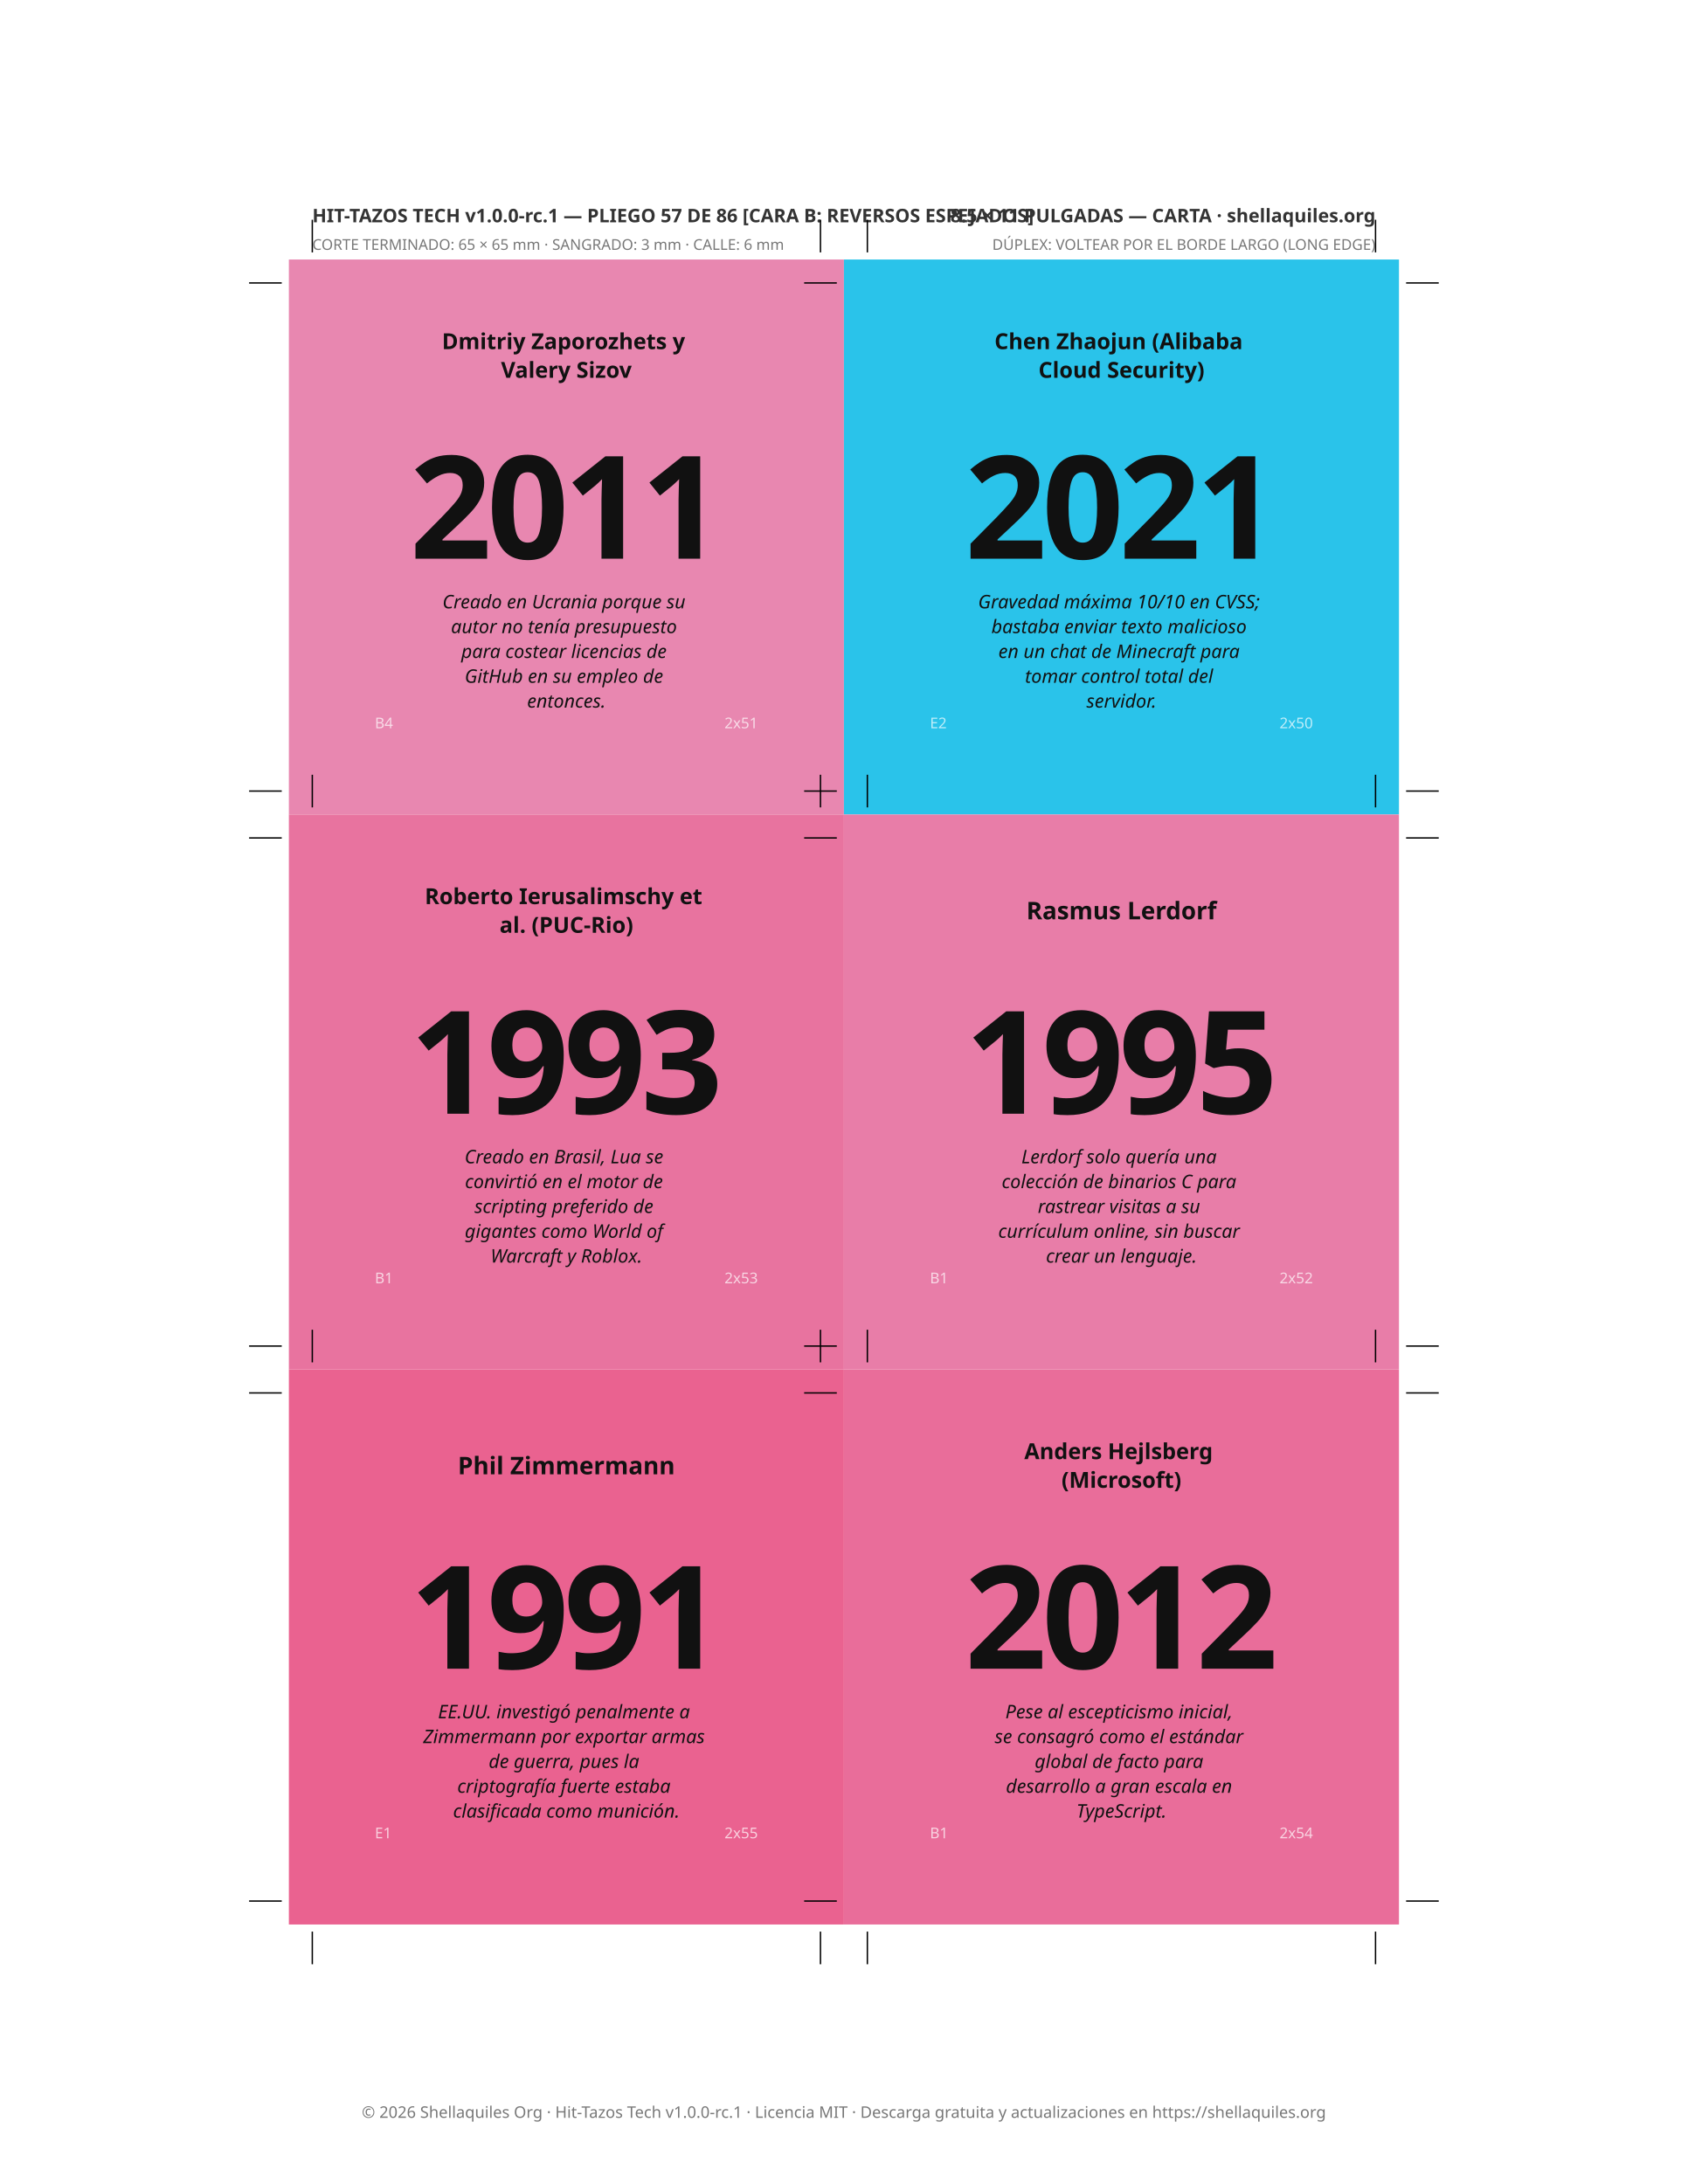
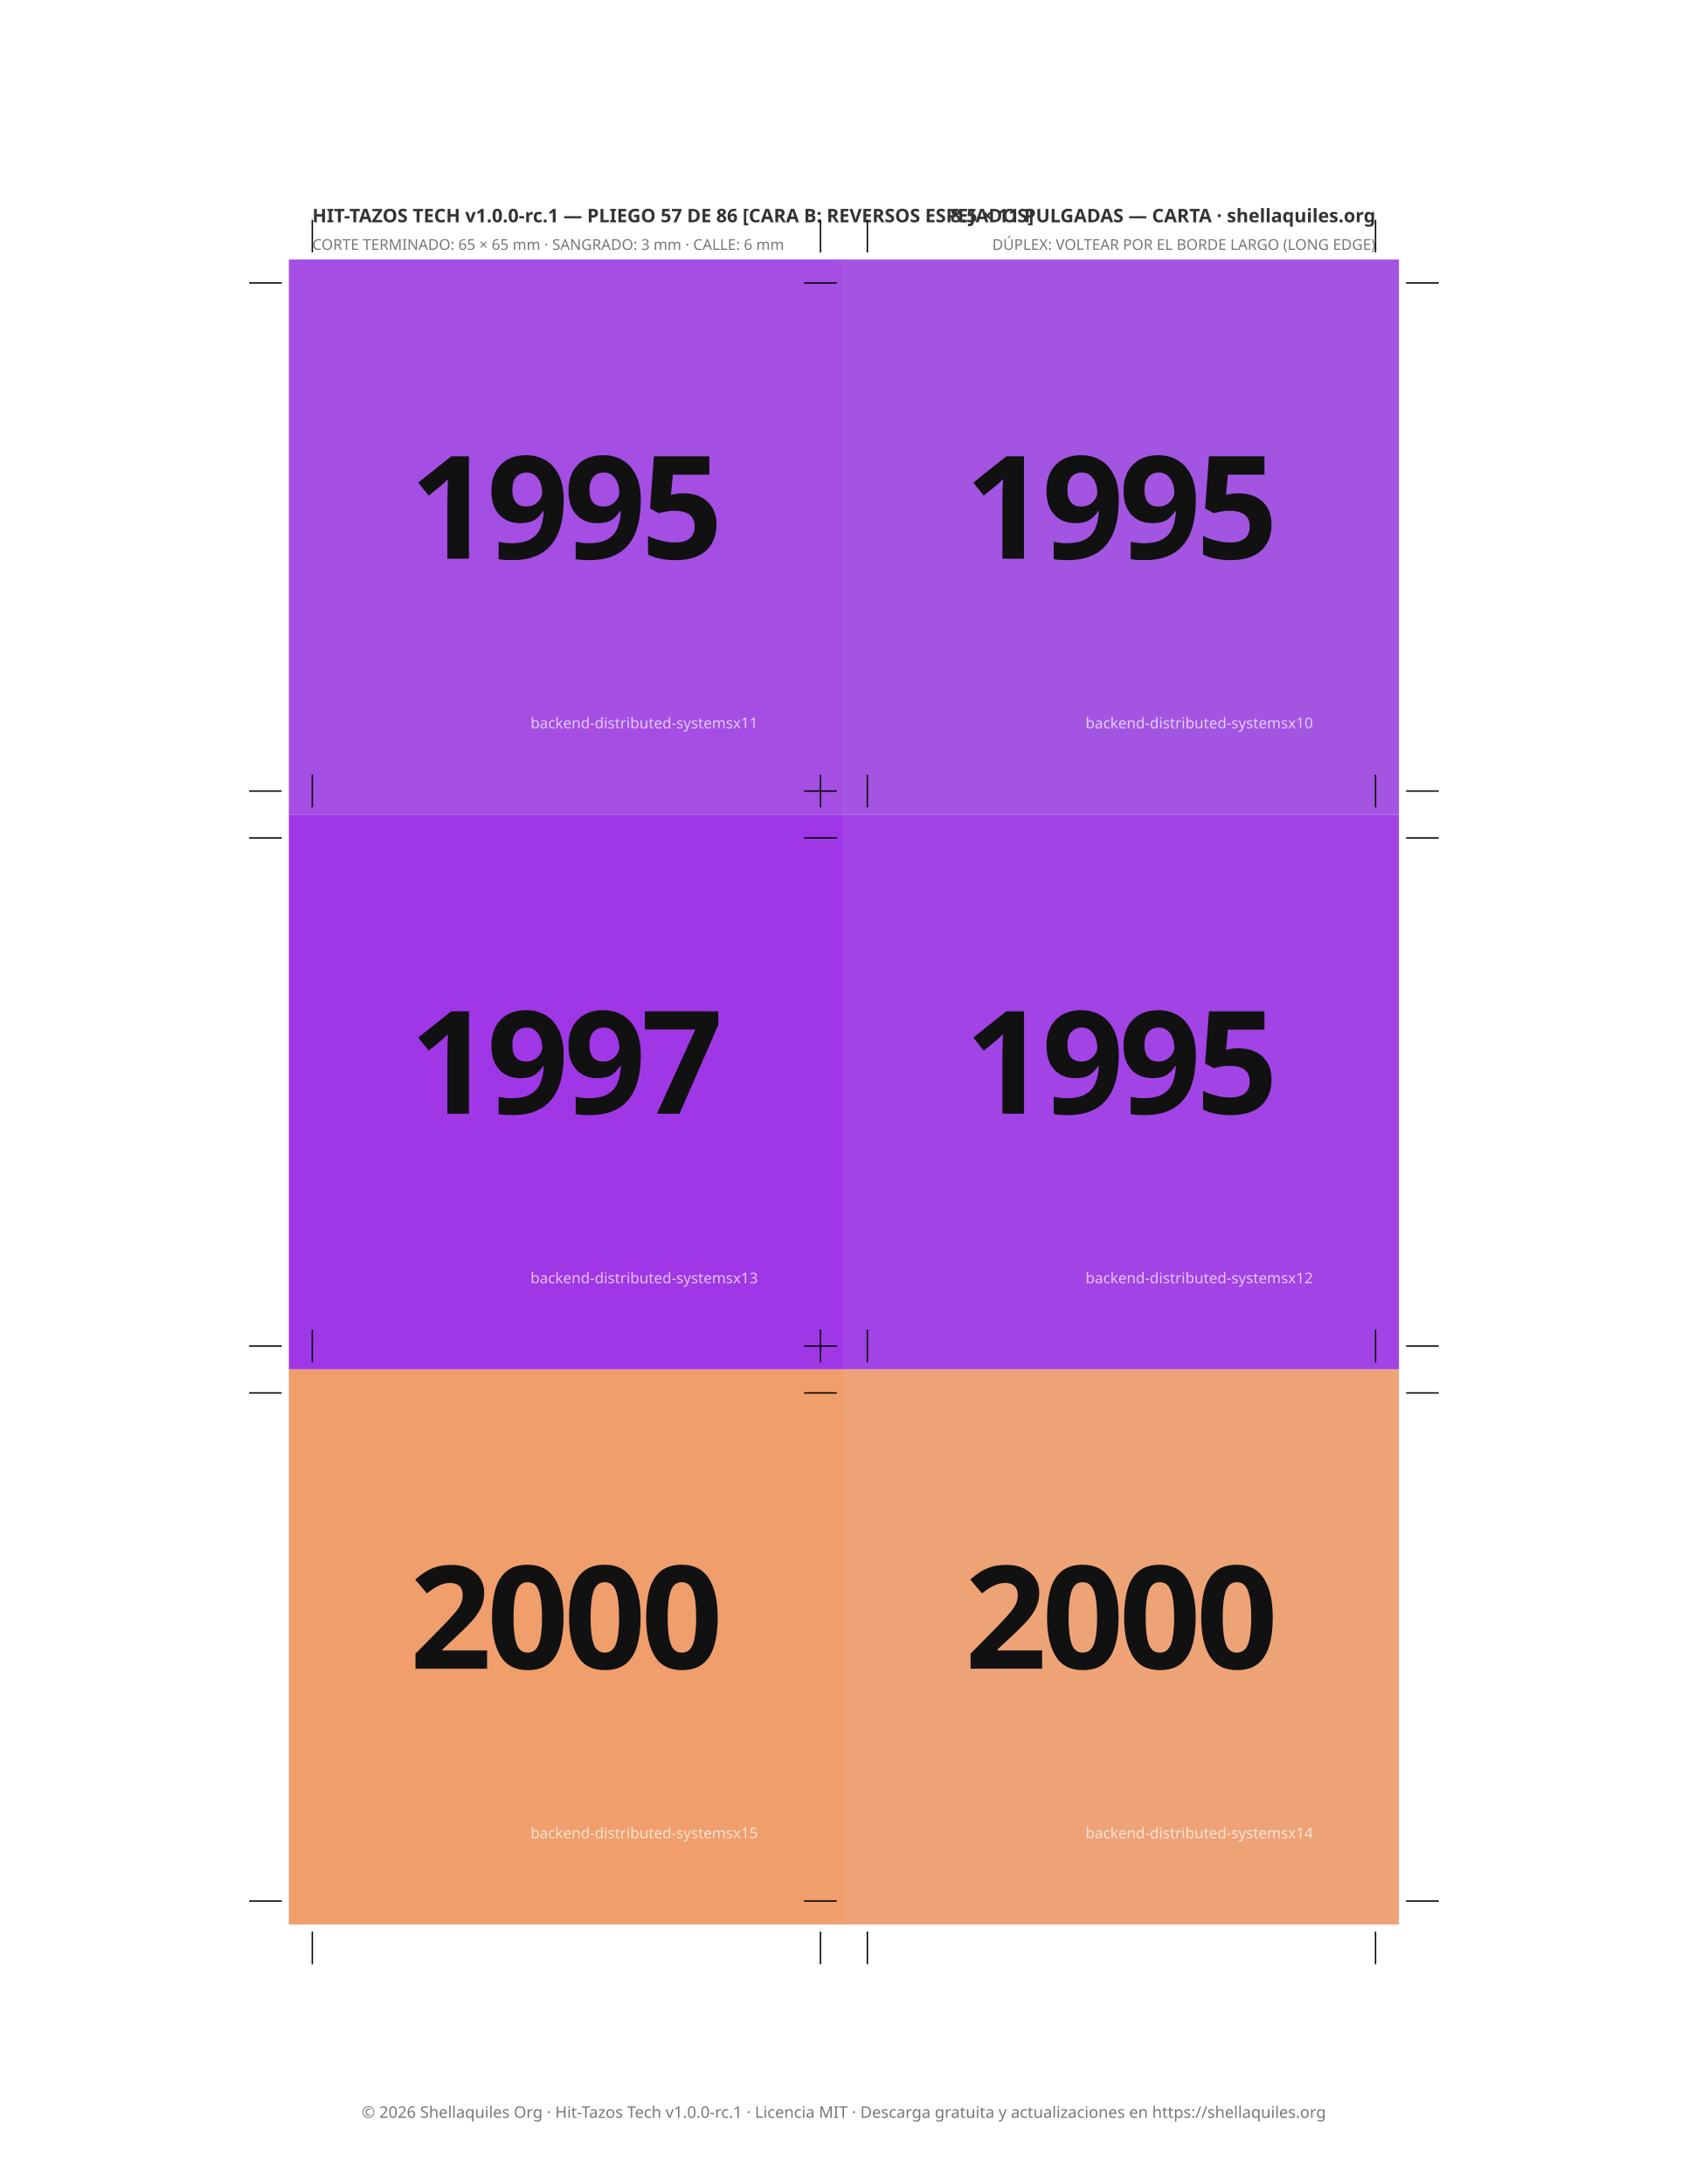
<svg xmlns="http://www.w3.org/2000/svg" width="215.9mm" height="279.4mm" viewBox="0 0 612 792" style="background-color: #ffffff;">
  <g id="encabezado_pliego">
    <text x="113.24" y="80.61" font-family="'Outfit', sans-serif" font-size="6.8" font-weight="700" fill="#333333">HIT-TAZOS TECH v1.0.0-rc.1 — PLIEGO 57 DE 86 [CARA B: REVERSOS ESPEJADOS]</text>
    <text x="498.76" y="80.61" font-family="'Outfit', sans-serif" font-size="6.8" font-weight="700" fill="#333333" text-anchor="end">8.5 × 11 PULGADAS — CARTA · shellaquiles.org</text>
    <text x="113.24" y="90.61" font-family="'Outfit', sans-serif" font-size="5.4" font-weight="500" fill="#777777">CORTE TERMINADO: 65 × 65 mm · SANGRADO: 3 mm · CALLE: 6 mm</text>
    <text x="498.76" y="90.61" font-family="'Outfit', sans-serif" font-size="5.4" font-weight="500" fill="#777777" text-anchor="end">DÚPLEX: VOLTEAR POR EL BORDE LARGO (LONG EDGE)</text>
  </g>
  <g id="tarjetas_reverso">
-     <g id="carta_2_51_reverso">
+     <g id="carta_backend-distributed-systems_11_reverso">
      <g stroke="#000000" stroke-width="0.5" stroke-linecap="square">
        <line x1="90.57" y1="102.61" x2="101.91" y2="102.61" />
        <line x1="113.24" y1="79.94" x2="113.24" y2="91.28" />
        <line x1="308.83" y1="102.61" x2="320.17" y2="102.61" />
        <line x1="297.50" y1="79.94" x2="297.50" y2="91.28" />
        <line x1="90.57" y1="286.87" x2="101.91" y2="286.87" />
        <line x1="113.24" y1="298.20" x2="113.24" y2="309.54" />
        <line x1="308.83" y1="286.87" x2="320.17" y2="286.87" />
        <line x1="297.50" y1="298.20" x2="297.50" y2="309.54" />
      </g>
-       <rect x="104.74" y="94.11" width="201.26" height="201.26" fill="#e887b0" />
+       <rect x="104.74" y="94.11" width="201.26" height="201.26" fill="#a44ee4" />
      <g transform="translate(113.24, 102.61)">
-         <text font-family="'Outfit', sans-serif" font-size="8" font-weight="600" fill="#111111" text-anchor="middle">
-           <tspan x="92.13" y="24">Dmitriy Zaporozhets y</tspan>
-           <tspan x="92.13" y="34.4">Valery Sizov</tspan>
+         <text font-family="'Outfit', sans-serif" font-size="8.8" font-weight="600" fill="#111111" text-anchor="middle">
+           
        </text>
-         <text x="92.13" y="100" font-family="'Space Grotesk', sans-serif" font-size="52" font-weight="900" letter-spacing="-1.8" fill="#111111" text-anchor="middle">2011</text>
-         <text font-family="'Outfit', sans-serif" font-size="6.8" font-weight="400" font-style="italic" fill="#111111" text-anchor="middle">
-           <tspan x="92.13" y="118.0">Creado en Ucrania porque su</tspan>
-           <tspan x="92.13" y="127.0">autor no tenía presupuesto</tspan>
-           <tspan x="92.13" y="136.0">para costear licencias de</tspan>
-           <tspan x="92.13" y="145.0">GitHub en su empleo de</tspan>
-           <tspan x="92.13" y="154.0">entonces.</tspan>
+         <text x="92.13" y="100" font-family="'Space Grotesk', sans-serif" font-size="52" font-weight="900" letter-spacing="-1.8" fill="#111111" text-anchor="middle">1995</text>
+         <text font-family="'Outfit', sans-serif" font-size="7.2" font-weight="400" font-style="italic" fill="#111111" text-anchor="middle">
+           
        </text>
-         <text x="22.68" y="161.5" font-family="'Outfit', sans-serif" font-size="5.4" font-weight="500" fill="rgba(255, 255, 255, 0.7)">B4</text>
-         <text x="161.57" y="161.5" font-family="'Space Grotesk', sans-serif" font-size="5.4" font-weight="500" fill="rgba(255, 255, 255, 0.7)" text-anchor="end">2x51</text>
+         <text x="22.68" y="161.5" font-family="'Outfit', sans-serif" font-size="5.4" font-weight="500" fill="rgba(255, 255, 255, 0.7)" />
+         <text x="161.57" y="161.5" font-family="'Space Grotesk', sans-serif" font-size="5.4" font-weight="500" fill="rgba(255, 255, 255, 0.7)" text-anchor="end">backend-distributed-systemsx11</text>
      </g>
    </g>
-     <g id="carta_2_50_reverso">
+     <g id="carta_backend-distributed-systems_10_reverso">
      <g stroke="#000000" stroke-width="0.5" stroke-linecap="square">
        <line x1="291.83" y1="102.61" x2="303.17" y2="102.61" />
        <line x1="314.50" y1="79.94" x2="314.50" y2="91.28" />
        <line x1="510.09" y1="102.61" x2="521.43" y2="102.61" />
        <line x1="498.76" y1="79.94" x2="498.76" y2="91.28" />
        <line x1="291.83" y1="286.87" x2="303.17" y2="286.87" />
        <line x1="314.50" y1="298.20" x2="314.50" y2="309.54" />
        <line x1="510.09" y1="286.87" x2="521.43" y2="286.87" />
        <line x1="498.76" y1="298.20" x2="498.76" y2="309.54" />
      </g>
-       <rect x="306.00" y="94.11" width="201.26" height="201.26" fill="#2ac3ea" />
+       <rect x="306.00" y="94.11" width="201.26" height="201.26" fill="#a355e2" />
      <g transform="translate(314.50, 102.61)">
-         <text font-family="'Outfit', sans-serif" font-size="8" font-weight="600" fill="#111111" text-anchor="middle">
-           <tspan x="92.13" y="24">Chen Zhaojun (Alibaba</tspan>
-           <tspan x="92.13" y="34.4">Cloud Security)</tspan>
+         <text font-family="'Outfit', sans-serif" font-size="8.8" font-weight="600" fill="#111111" text-anchor="middle">
+           
        </text>
-         <text x="92.13" y="100" font-family="'Space Grotesk', sans-serif" font-size="52" font-weight="900" letter-spacing="-1.8" fill="#111111" text-anchor="middle">2021</text>
-         <text font-family="'Outfit', sans-serif" font-size="6.8" font-weight="400" font-style="italic" fill="#111111" text-anchor="middle">
-           <tspan x="92.13" y="118.0">Gravedad máxima 10/10 en CVSS;</tspan>
-           <tspan x="92.13" y="127.0">bastaba enviar texto malicioso</tspan>
-           <tspan x="92.13" y="136.0">en un chat de Minecraft para</tspan>
-           <tspan x="92.13" y="145.0">tomar control total del</tspan>
-           <tspan x="92.13" y="154.0">servidor.</tspan>
+         <text x="92.13" y="100" font-family="'Space Grotesk', sans-serif" font-size="52" font-weight="900" letter-spacing="-1.8" fill="#111111" text-anchor="middle">1995</text>
+         <text font-family="'Outfit', sans-serif" font-size="7.2" font-weight="400" font-style="italic" fill="#111111" text-anchor="middle">
+           
        </text>
-         <text x="22.68" y="161.5" font-family="'Outfit', sans-serif" font-size="5.4" font-weight="500" fill="rgba(255, 255, 255, 0.7)">E2</text>
-         <text x="161.57" y="161.5" font-family="'Space Grotesk', sans-serif" font-size="5.4" font-weight="500" fill="rgba(255, 255, 255, 0.7)" text-anchor="end">2x50</text>
+         <text x="22.68" y="161.5" font-family="'Outfit', sans-serif" font-size="5.4" font-weight="500" fill="rgba(255, 255, 255, 0.7)" />
+         <text x="161.57" y="161.5" font-family="'Space Grotesk', sans-serif" font-size="5.4" font-weight="500" fill="rgba(255, 255, 255, 0.7)" text-anchor="end">backend-distributed-systemsx10</text>
      </g>
    </g>
-     <g id="carta_2_53_reverso">
+     <g id="carta_backend-distributed-systems_13_reverso">
      <g stroke="#000000" stroke-width="0.5" stroke-linecap="square">
        <line x1="90.57" y1="303.87" x2="101.91" y2="303.87" />
        <line x1="113.24" y1="281.20" x2="113.24" y2="292.54" />
        <line x1="308.83" y1="303.87" x2="320.17" y2="303.87" />
        <line x1="297.50" y1="281.20" x2="297.50" y2="292.54" />
        <line x1="90.57" y1="488.13" x2="101.91" y2="488.13" />
        <line x1="113.24" y1="499.46" x2="113.24" y2="510.80" />
        <line x1="308.83" y1="488.13" x2="320.17" y2="488.13" />
        <line x1="297.50" y1="499.46" x2="297.50" y2="510.80" />
      </g>
-       <rect x="104.74" y="295.37" width="201.26" height="201.26" fill="#e8739f" />
+       <rect x="104.74" y="295.37" width="201.26" height="201.26" fill="#a037e6" />
      <g transform="translate(113.24, 303.87)">
-         <text font-family="'Outfit', sans-serif" font-size="8" font-weight="600" fill="#111111" text-anchor="middle">
-           <tspan x="92.13" y="24">Roberto Ierusalimschy et</tspan>
-           <tspan x="92.13" y="34.4">al. (PUC-Rio)</tspan>
+         <text font-family="'Outfit', sans-serif" font-size="8.8" font-weight="600" fill="#111111" text-anchor="middle">
+           
        </text>
-         <text x="92.13" y="100" font-family="'Space Grotesk', sans-serif" font-size="52" font-weight="900" letter-spacing="-1.8" fill="#111111" text-anchor="middle">1993</text>
-         <text font-family="'Outfit', sans-serif" font-size="6.8" font-weight="400" font-style="italic" fill="#111111" text-anchor="middle">
-           <tspan x="92.13" y="118.0">Creado en Brasil, Lua se</tspan>
-           <tspan x="92.13" y="127.0">convirtió en el motor de</tspan>
-           <tspan x="92.13" y="136.0">scripting preferido de</tspan>
-           <tspan x="92.13" y="145.0">gigantes como World of</tspan>
-           <tspan x="92.13" y="154.0">Warcraft y Roblox.</tspan>
+         <text x="92.13" y="100" font-family="'Space Grotesk', sans-serif" font-size="52" font-weight="900" letter-spacing="-1.8" fill="#111111" text-anchor="middle">1997</text>
+         <text font-family="'Outfit', sans-serif" font-size="7.2" font-weight="400" font-style="italic" fill="#111111" text-anchor="middle">
+           
        </text>
-         <text x="22.68" y="161.5" font-family="'Outfit', sans-serif" font-size="5.4" font-weight="500" fill="rgba(255, 255, 255, 0.7)">B1</text>
-         <text x="161.57" y="161.5" font-family="'Space Grotesk', sans-serif" font-size="5.4" font-weight="500" fill="rgba(255, 255, 255, 0.7)" text-anchor="end">2x53</text>
+         <text x="22.68" y="161.5" font-family="'Outfit', sans-serif" font-size="5.4" font-weight="500" fill="rgba(255, 255, 255, 0.7)" />
+         <text x="161.57" y="161.5" font-family="'Space Grotesk', sans-serif" font-size="5.4" font-weight="500" fill="rgba(255, 255, 255, 0.7)" text-anchor="end">backend-distributed-systemsx13</text>
      </g>
    </g>
-     <g id="carta_2_52_reverso">
+     <g id="carta_backend-distributed-systems_12_reverso">
      <g stroke="#000000" stroke-width="0.5" stroke-linecap="square">
        <line x1="291.83" y1="303.87" x2="303.17" y2="303.87" />
        <line x1="314.50" y1="281.20" x2="314.50" y2="292.54" />
        <line x1="510.09" y1="303.87" x2="521.43" y2="303.87" />
        <line x1="498.76" y1="281.20" x2="498.76" y2="292.54" />
        <line x1="291.83" y1="488.13" x2="303.17" y2="488.13" />
        <line x1="314.50" y1="499.46" x2="314.50" y2="510.80" />
        <line x1="510.09" y1="488.13" x2="521.43" y2="488.13" />
        <line x1="498.76" y1="499.46" x2="498.76" y2="510.80" />
      </g>
-       <rect x="306.00" y="295.37" width="201.26" height="201.26" fill="#e87da8" />
+       <rect x="306.00" y="295.37" width="201.26" height="201.26" fill="#a243e5" />
      <g transform="translate(314.50, 303.87)">
        <text font-family="'Outfit', sans-serif" font-size="8.8" font-weight="600" fill="#111111" text-anchor="middle">
-           <tspan x="92.13" y="29.5">Rasmus Lerdorf</tspan>
+           
        </text>
        <text x="92.13" y="100" font-family="'Space Grotesk', sans-serif" font-size="52" font-weight="900" letter-spacing="-1.8" fill="#111111" text-anchor="middle">1995</text>
-         <text font-family="'Outfit', sans-serif" font-size="6.8" font-weight="400" font-style="italic" fill="#111111" text-anchor="middle">
-           <tspan x="92.13" y="118.0">Lerdorf solo quería una</tspan>
-           <tspan x="92.13" y="127.0">colección de binarios C para</tspan>
-           <tspan x="92.13" y="136.0">rastrear visitas a su</tspan>
-           <tspan x="92.13" y="145.0">currículum online, sin buscar</tspan>
-           <tspan x="92.13" y="154.0">crear un lenguaje.</tspan>
+         <text font-family="'Outfit', sans-serif" font-size="7.2" font-weight="400" font-style="italic" fill="#111111" text-anchor="middle">
+           
        </text>
-         <text x="22.68" y="161.5" font-family="'Outfit', sans-serif" font-size="5.4" font-weight="500" fill="rgba(255, 255, 255, 0.7)">B1</text>
-         <text x="161.57" y="161.5" font-family="'Space Grotesk', sans-serif" font-size="5.4" font-weight="500" fill="rgba(255, 255, 255, 0.7)" text-anchor="end">2x52</text>
+         <text x="22.68" y="161.5" font-family="'Outfit', sans-serif" font-size="5.4" font-weight="500" fill="rgba(255, 255, 255, 0.7)" />
+         <text x="161.57" y="161.5" font-family="'Space Grotesk', sans-serif" font-size="5.4" font-weight="500" fill="rgba(255, 255, 255, 0.7)" text-anchor="end">backend-distributed-systemsx12</text>
      </g>
    </g>
-     <g id="carta_2_55_reverso">
+     <g id="carta_backend-distributed-systems_15_reverso">
      <g stroke="#000000" stroke-width="0.5" stroke-linecap="square">
        <line x1="90.57" y1="505.13" x2="101.91" y2="505.13" />
        <line x1="113.24" y1="482.46" x2="113.24" y2="493.80" />
        <line x1="308.83" y1="505.13" x2="320.17" y2="505.13" />
        <line x1="297.50" y1="482.46" x2="297.50" y2="493.80" />
        <line x1="90.57" y1="689.39" x2="101.91" y2="689.39" />
        <line x1="113.24" y1="700.72" x2="113.24" y2="712.06" />
        <line x1="308.83" y1="689.39" x2="320.17" y2="689.39" />
        <line x1="297.50" y1="700.72" x2="297.50" y2="712.06" />
      </g>
-       <rect x="104.74" y="496.63" width="201.26" height="201.26" fill="#ea6290" />
+       <rect x="104.74" y="496.63" width="201.26" height="201.26" fill="#ef9e6c" />
      <g transform="translate(113.24, 505.13)">
        <text font-family="'Outfit', sans-serif" font-size="8.8" font-weight="600" fill="#111111" text-anchor="middle">
-           <tspan x="92.13" y="29.5">Phil Zimmermann</tspan>
+           
        </text>
-         <text x="92.13" y="100" font-family="'Space Grotesk', sans-serif" font-size="52" font-weight="900" letter-spacing="-1.8" fill="#111111" text-anchor="middle">1991</text>
-         <text font-family="'Outfit', sans-serif" font-size="6.8" font-weight="400" font-style="italic" fill="#111111" text-anchor="middle">
-           <tspan x="92.13" y="118.0">EE.UU. investigó penalmente a</tspan>
-           <tspan x="92.13" y="127.0">Zimmermann por exportar armas</tspan>
-           <tspan x="92.13" y="136.0">de guerra, pues la</tspan>
-           <tspan x="92.13" y="145.0">criptografía fuerte estaba</tspan>
-           <tspan x="92.13" y="154.0">clasificada como munición.</tspan>
+         <text x="92.13" y="100" font-family="'Space Grotesk', sans-serif" font-size="52" font-weight="900" letter-spacing="-1.8" fill="#111111" text-anchor="middle">2000</text>
+         <text font-family="'Outfit', sans-serif" font-size="7.2" font-weight="400" font-style="italic" fill="#111111" text-anchor="middle">
+           
        </text>
-         <text x="22.68" y="161.5" font-family="'Outfit', sans-serif" font-size="5.4" font-weight="500" fill="rgba(255, 255, 255, 0.7)">E1</text>
-         <text x="161.57" y="161.5" font-family="'Space Grotesk', sans-serif" font-size="5.4" font-weight="500" fill="rgba(255, 255, 255, 0.7)" text-anchor="end">2x55</text>
+         <text x="22.68" y="161.5" font-family="'Outfit', sans-serif" font-size="5.4" font-weight="500" fill="rgba(255, 255, 255, 0.7)" />
+         <text x="161.57" y="161.5" font-family="'Space Grotesk', sans-serif" font-size="5.4" font-weight="500" fill="rgba(255, 255, 255, 0.7)" text-anchor="end">backend-distributed-systemsx15</text>
      </g>
    </g>
-     <g id="carta_2_54_reverso">
+     <g id="carta_backend-distributed-systems_14_reverso">
      <g stroke="#000000" stroke-width="0.5" stroke-linecap="square">
        <line x1="291.83" y1="505.13" x2="303.17" y2="505.13" />
        <line x1="314.50" y1="482.46" x2="314.50" y2="493.80" />
        <line x1="510.09" y1="505.13" x2="521.43" y2="505.13" />
        <line x1="498.76" y1="482.46" x2="498.76" y2="493.80" />
        <line x1="291.83" y1="689.39" x2="303.17" y2="689.39" />
        <line x1="314.50" y1="700.72" x2="314.50" y2="712.06" />
        <line x1="510.09" y1="689.39" x2="521.43" y2="689.39" />
        <line x1="498.76" y1="700.72" x2="498.76" y2="712.06" />
      </g>
-       <rect x="306.00" y="496.63" width="201.26" height="201.26" fill="#e96d9a" />
+       <rect x="306.00" y="496.63" width="201.26" height="201.26" fill="#eea377" />
      <g transform="translate(314.50, 505.13)">
-         <text font-family="'Outfit', sans-serif" font-size="8" font-weight="600" fill="#111111" text-anchor="middle">
-           <tspan x="92.13" y="24">Anders Hejlsberg</tspan>
-           <tspan x="92.13" y="34.4">(Microsoft)</tspan>
+         <text font-family="'Outfit', sans-serif" font-size="8.8" font-weight="600" fill="#111111" text-anchor="middle">
+           
        </text>
-         <text x="92.13" y="100" font-family="'Space Grotesk', sans-serif" font-size="52" font-weight="900" letter-spacing="-1.8" fill="#111111" text-anchor="middle">2012</text>
-         <text font-family="'Outfit', sans-serif" font-size="6.8" font-weight="400" font-style="italic" fill="#111111" text-anchor="middle">
-           <tspan x="92.13" y="118.0">Pese al escepticismo inicial,</tspan>
-           <tspan x="92.13" y="127.0">se consagró como el estándar</tspan>
-           <tspan x="92.13" y="136.0">global de facto para</tspan>
-           <tspan x="92.13" y="145.0">desarrollo a gran escala en</tspan>
-           <tspan x="92.13" y="154.0">TypeScript.</tspan>
+         <text x="92.13" y="100" font-family="'Space Grotesk', sans-serif" font-size="52" font-weight="900" letter-spacing="-1.8" fill="#111111" text-anchor="middle">2000</text>
+         <text font-family="'Outfit', sans-serif" font-size="7.2" font-weight="400" font-style="italic" fill="#111111" text-anchor="middle">
+           
        </text>
-         <text x="22.68" y="161.5" font-family="'Outfit', sans-serif" font-size="5.4" font-weight="500" fill="rgba(255, 255, 255, 0.7)">B1</text>
-         <text x="161.57" y="161.5" font-family="'Space Grotesk', sans-serif" font-size="5.4" font-weight="500" fill="rgba(255, 255, 255, 0.7)" text-anchor="end">2x54</text>
+         <text x="22.68" y="161.5" font-family="'Outfit', sans-serif" font-size="5.4" font-weight="500" fill="rgba(255, 255, 255, 0.7)" />
+         <text x="161.57" y="161.5" font-family="'Space Grotesk', sans-serif" font-size="5.4" font-weight="500" fill="rgba(255, 255, 255, 0.7)" text-anchor="end">backend-distributed-systemsx14</text>
      </g>
    </g>
  </g>
  <g id="pie_pliego">
    <text x="306.00" y="768.00" font-family="'Outfit', sans-serif" font-size="5.8" font-weight="500" fill="#777777" text-anchor="middle">© 2026 Shellaquiles Org · Hit-Tazos Tech v1.0.0-rc.1 · Licencia MIT · Descarga gratuita y actualizaciones en https://shellaquiles.org</text>
  </g>
</svg>
